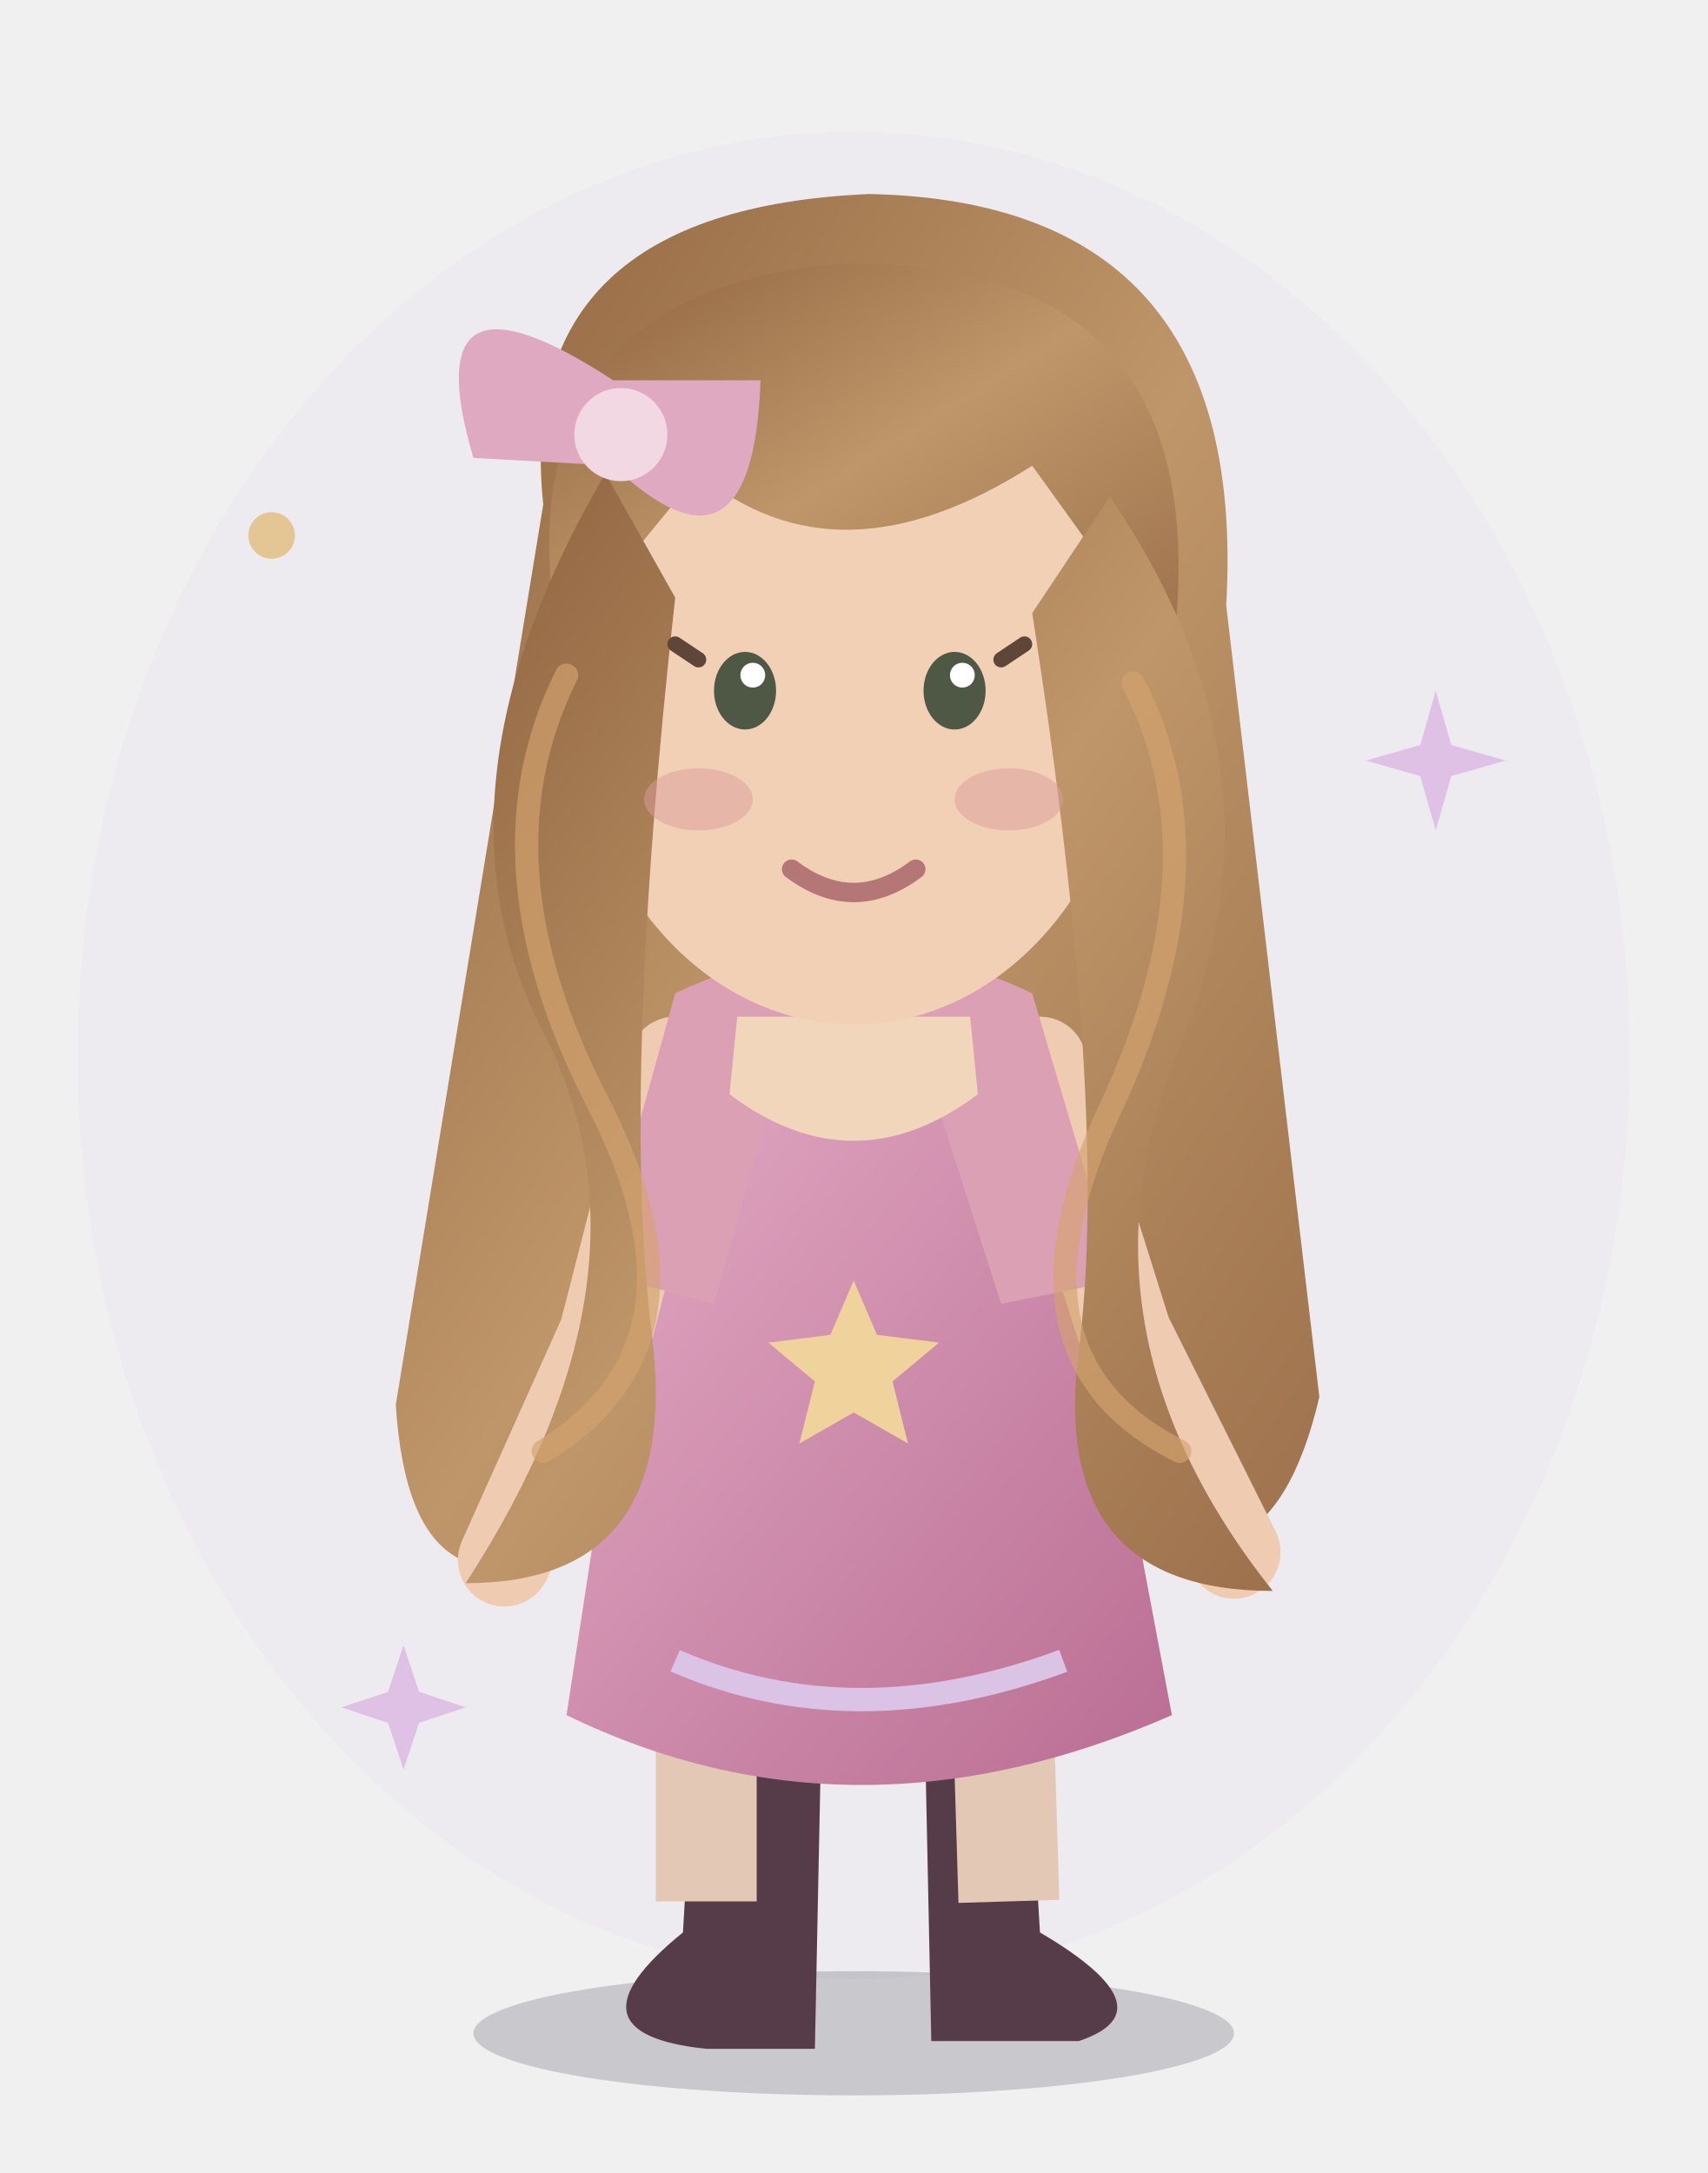
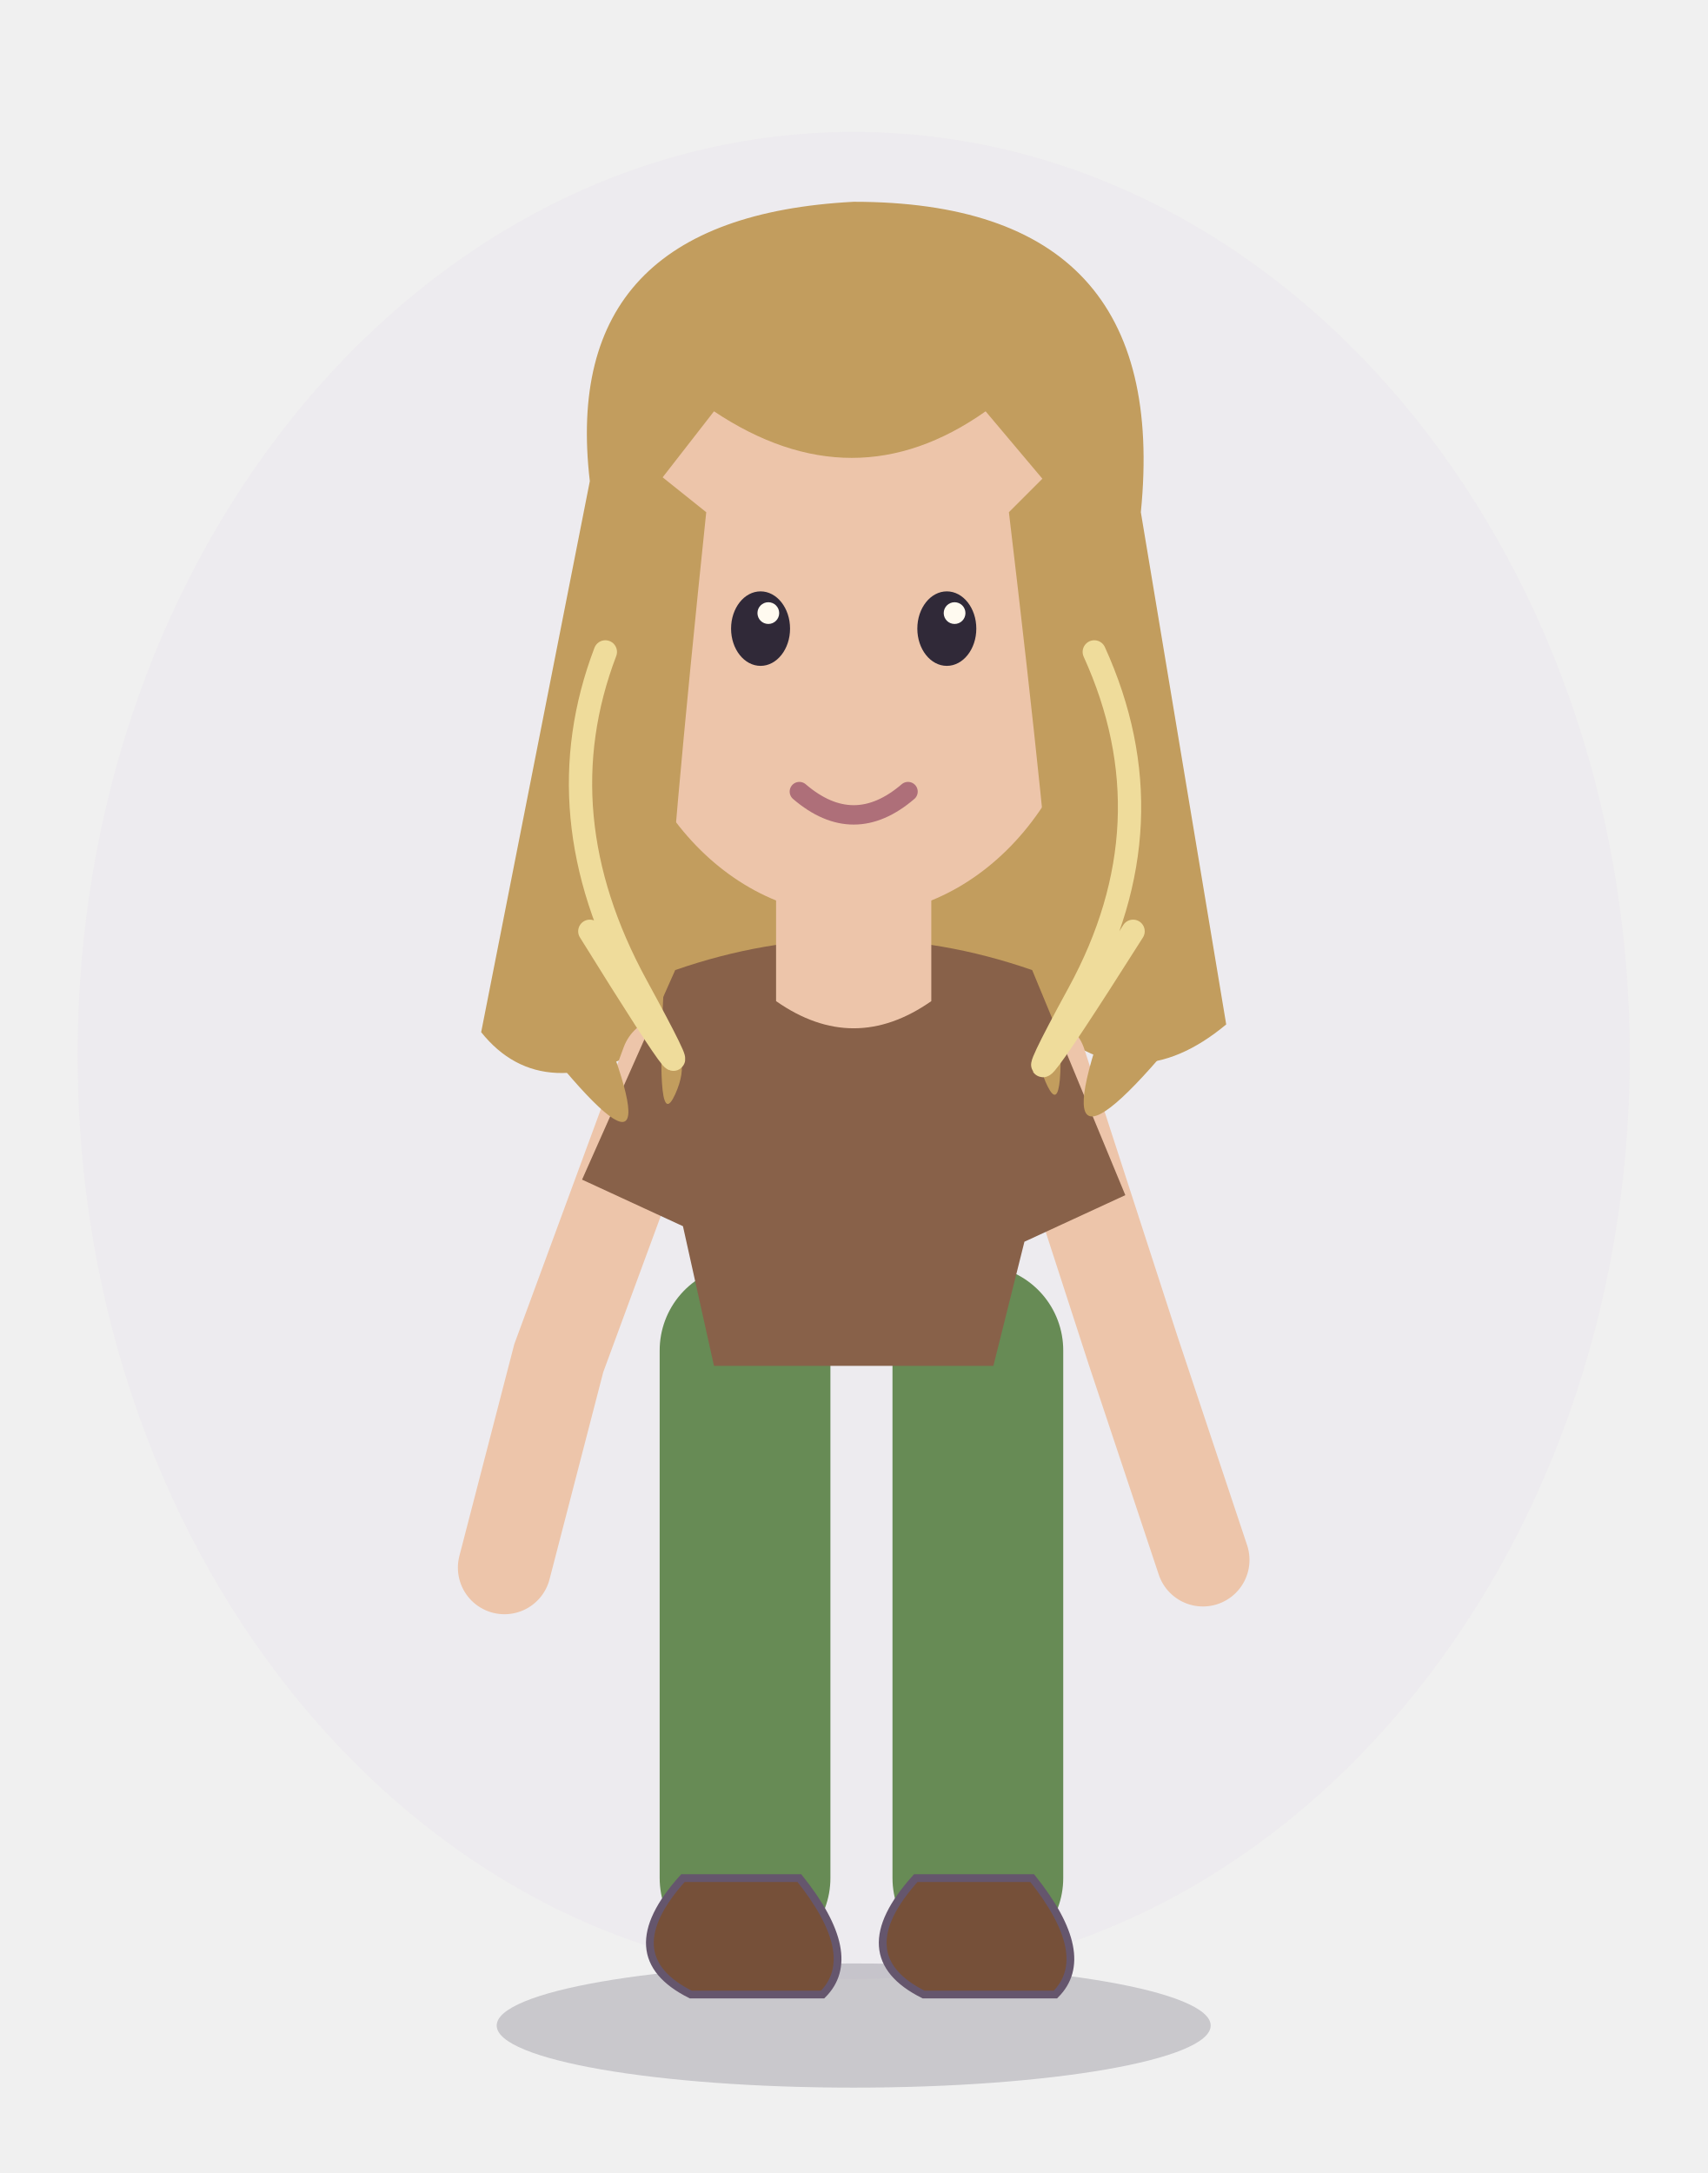
<svg xmlns="http://www.w3.org/2000/svg" width="220" height="280" viewBox="0 0 220 280">
-   <defs>
-     <linearGradient id="hair" x2="1" y2="1">
-       <stop stop-color="#8e633f" />
-       <stop offset=".5" stop-color="#bf9669" />
-       <stop offset="1" stop-color="#9c714c" />
-     </linearGradient>
-     <linearGradient id="dress" x2="1" y2="1">
-       <stop stop-color="#e3abc5" />
-       <stop offset="1" stop-color="#b96d92" />
-     </linearGradient>
-   </defs>
  <ellipse cx="110" cy="136" rx="100" ry="119" fill="#d7c3e4" opacity=".12" />
-   <circle cx="35" cy="69" r="3" fill="#e4c695" />
-   <path d="m185 89 2 7 7 2-7 2-2 7-2-7-7-2 7-2m-131 116 2 6 6 2-6 2-2 6-2-6-6-2 6-2" fill="#dfc1e6" />
-   <ellipse cx="110" cy="262" rx="49" ry="8" fill="#171329" opacity=".18" />
-   <path d="M70 65Q66 27 112 25 161 26 158 78L170 180Q163 210 140 193L79 196Q53 213 51 181Z" fill="url(#hair)" />
-   <path d="M90 215 88 249Q72 262 91 264H105L106 215M119 215 120 263H139Q151 259 134 249L132 215" fill="#563c49" />
-   <path d="M91 211 91 245M129 212 130 245" stroke="#e3c9b5" stroke-width="13" />
-   <path d="M86 136 73 221Q110 239 151 221L135 136Z" fill="url(#dress)" />
-   <path d="M87 137 78 172 65 201M134 137 145 172 159 200" fill="none" stroke="#efcbb1" stroke-width="12" stroke-linecap="round" />
-   <path d="M87 128Q110 117 133 128L144 165 129 168 121 143 99 143 92 168 77 164Z" fill="#dca0b5" />
-   <path d="M94 141Q110 153 126 141L125 131 95 131Z" fill="#f2d6bc" />
-   <ellipse cx="110" cy="89" rx="36" ry="43" fill="#f1d0b5" />
-   <path d="M72 83Q64 38 108 34 158 33 151 85L133 60Q108 76 90 61Z" fill="url(#hair)" />
-   <path d="M78 61Q54 102 70 133T60 204Q88 204 84 172T87 77M143 64Q167 99 152 135T164 205Q135 205 139 174T133 79" fill="url(#hair)" />
-   <path d="M73 87Q61 111 77 142T70 187M146 88Q158 111 143 143T152 187" fill="none" stroke="#d4a36e" stroke-width="3" stroke-linecap="round" opacity=".65" />
-   <ellipse cx="96" cy="89" rx="4" ry="5" fill="#4f5845" />
-   <ellipse cx="123" cy="89" rx="4" ry="5" fill="#4f5845" />
-   <circle cx="97" cy="87" r="1.6" fill="white" />
-   <circle cx="124" cy="87" r="1.6" fill="white" />
-   <path d="m90 85-3-2m42 2 3-2" stroke="#604638" stroke-width="2" stroke-linecap="round" />
-   <ellipse cx="90" cy="103" rx="7" ry="4" fill="#dc9b9d" opacity=".5" />
-   <ellipse cx="130" cy="103" rx="7" ry="4" fill="#dc9b9d" opacity=".5" />
-   <path d="M102 112Q110 118 118 112" fill="none" stroke="#b57676" stroke-width="2.5" stroke-linecap="round" />
-   <path d="M79 49Q53 32 61 59L79 60Q97 77 98 49Z" fill="#dfa9c2" />
-   <circle cx="80" cy="56" r="6" fill="#f2d8e3" />
-   <path d="M87 214Q110 224 137 214" fill="none" stroke="#dbc3e5" stroke-width="3" />
-   <path d="m110 165 3 7 8 1-6 5 2 8-7-4-7 4 2-8-6-5 8-1Z" fill="#f0d29d" />
+   <ellipse cx="110" cy="261" rx="46" ry="8" fill="#171329" opacity=".18" />
+   <path d="M76 62Q72 28 110 26 151 26 147 66L158 132Q146 142 135 132L85 134Q70 143 62 133Z" fill="#c29d5e" />
+   <path d="M96 174 L96 242" stroke="#678b55" stroke-width="22" stroke-linecap="round" />
+   <path d="M88 242 Q79 252 89 257 L106 257 Q111 252 103 242Z" fill="#765039" stroke="#65566d" stroke-width="1" />
+   <path d="M126 174 L126 242" stroke="#678b55" stroke-width="22" stroke-linecap="round" />
+   <path d="M118 242 Q109 252 119 257 L136 257 Q141 252 133 242Z" fill="#765039" stroke="#65566d" stroke-width="1" />
+   <path d="M86 137 72 175 65 202 M134 137 146 174 155 201" fill="none" stroke="#edc5aa" stroke-width="12" stroke-linecap="round" />
+   <path d="M87 125 Q110 117 133 125 L145 154 132 160 128 176 92 176 88 158 75 152Z" fill="#886149" />
+   <path d="M100 111v18q10 7 20 0v-18" fill="#edc5aa" />
+   <ellipse cx="110" cy="81" rx="31" ry="37" fill="#edc5aa" />
+   <path d="M78 71Q68 37 109 32 150 32 143 72L127 53Q110 65 92 53Z" fill="#c29d5e" />
+   <path d="M81 58Q63 97 76 128T68 132Q92 130 87 141T91 66M137 59Q156 96 144 127T153 132Q130 130 135 140T130 66" fill="#c29d5e" />
+   <path d="M78 84Q70 105 82 127T76 120M141 84Q151 106 139 128T146 120" fill="none" stroke="#efdc9b" stroke-width="3" stroke-linecap="round" />
+   <ellipse cx="98" cy="81" rx="3.8" ry="4.8" fill="#302938" />
+   <ellipse cx="122" cy="81" rx="3.8" ry="4.8" fill="#302938" />
+   <circle cx="99" cy="79" r="1.4" fill="#fffaf0" />
+   <circle cx="123" cy="79" r="1.4" fill="#fffaf0" />
+   <path d="M103 102Q110 108 117 102" fill="none" stroke="#ae6f79" stroke-width="2.5" stroke-linecap="round" />
</svg>
